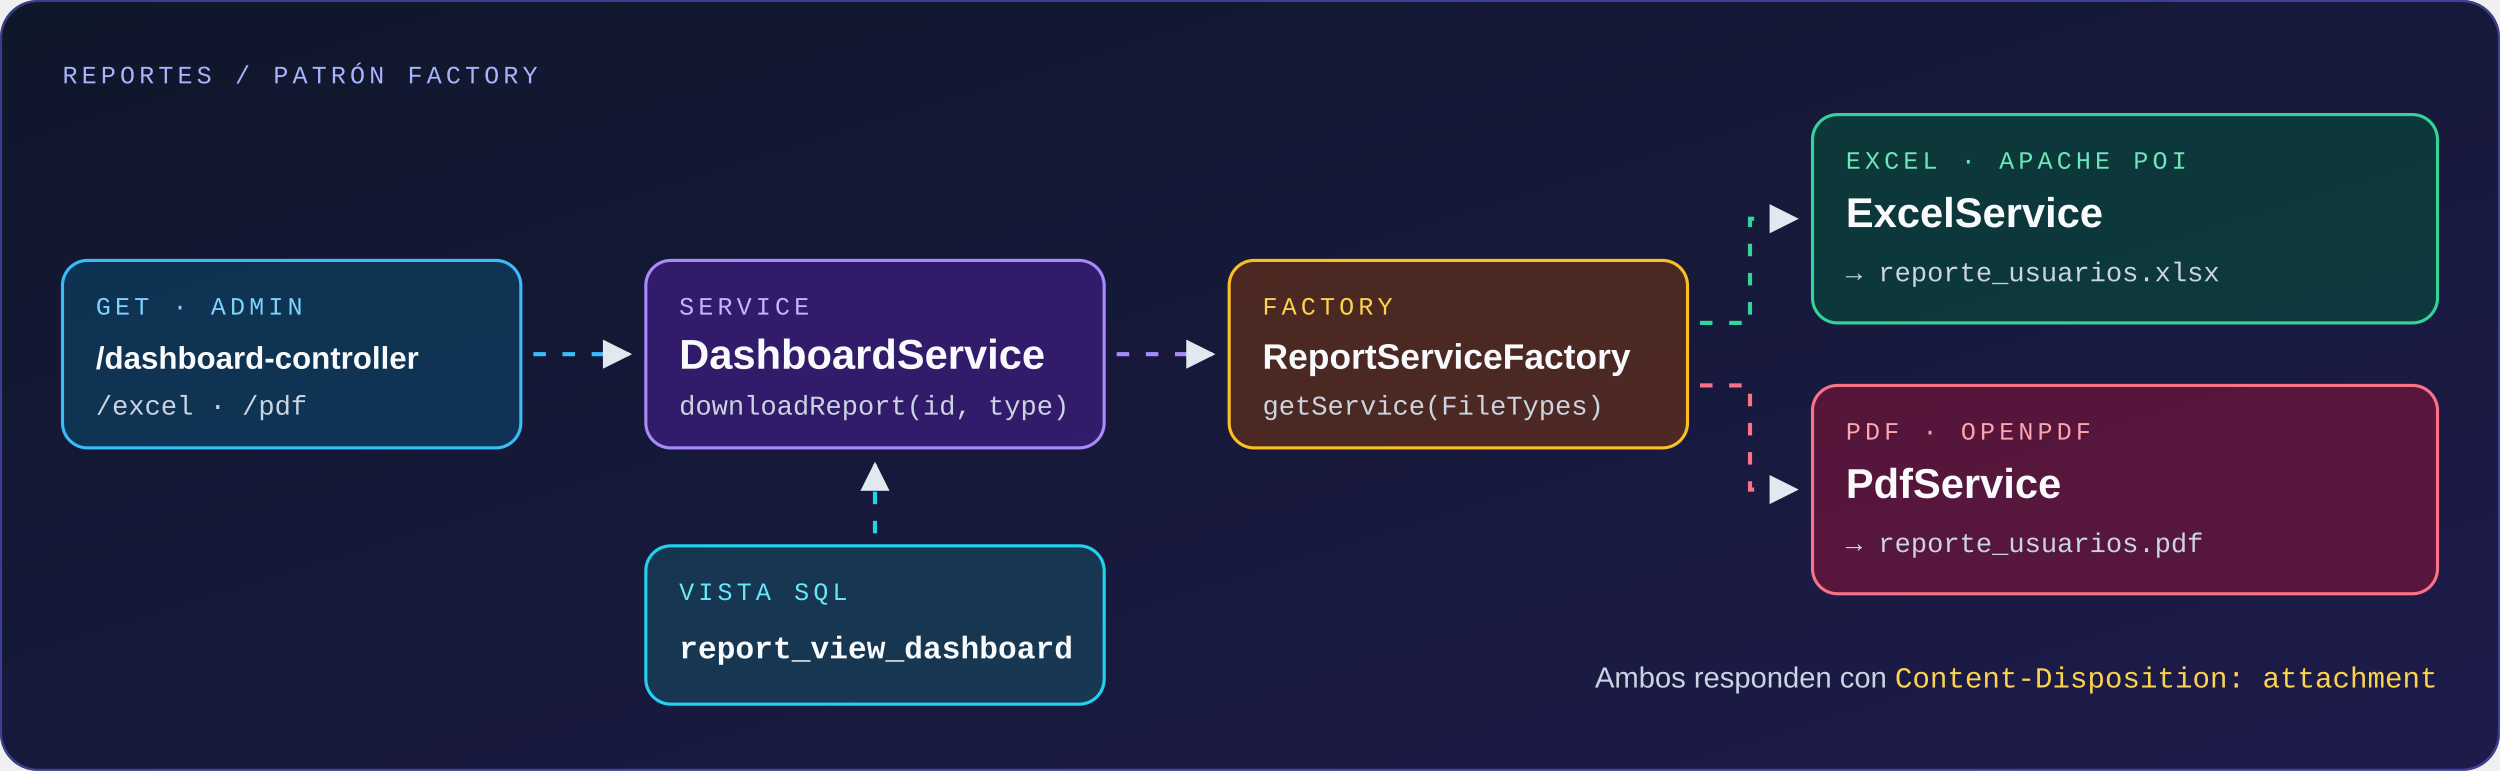
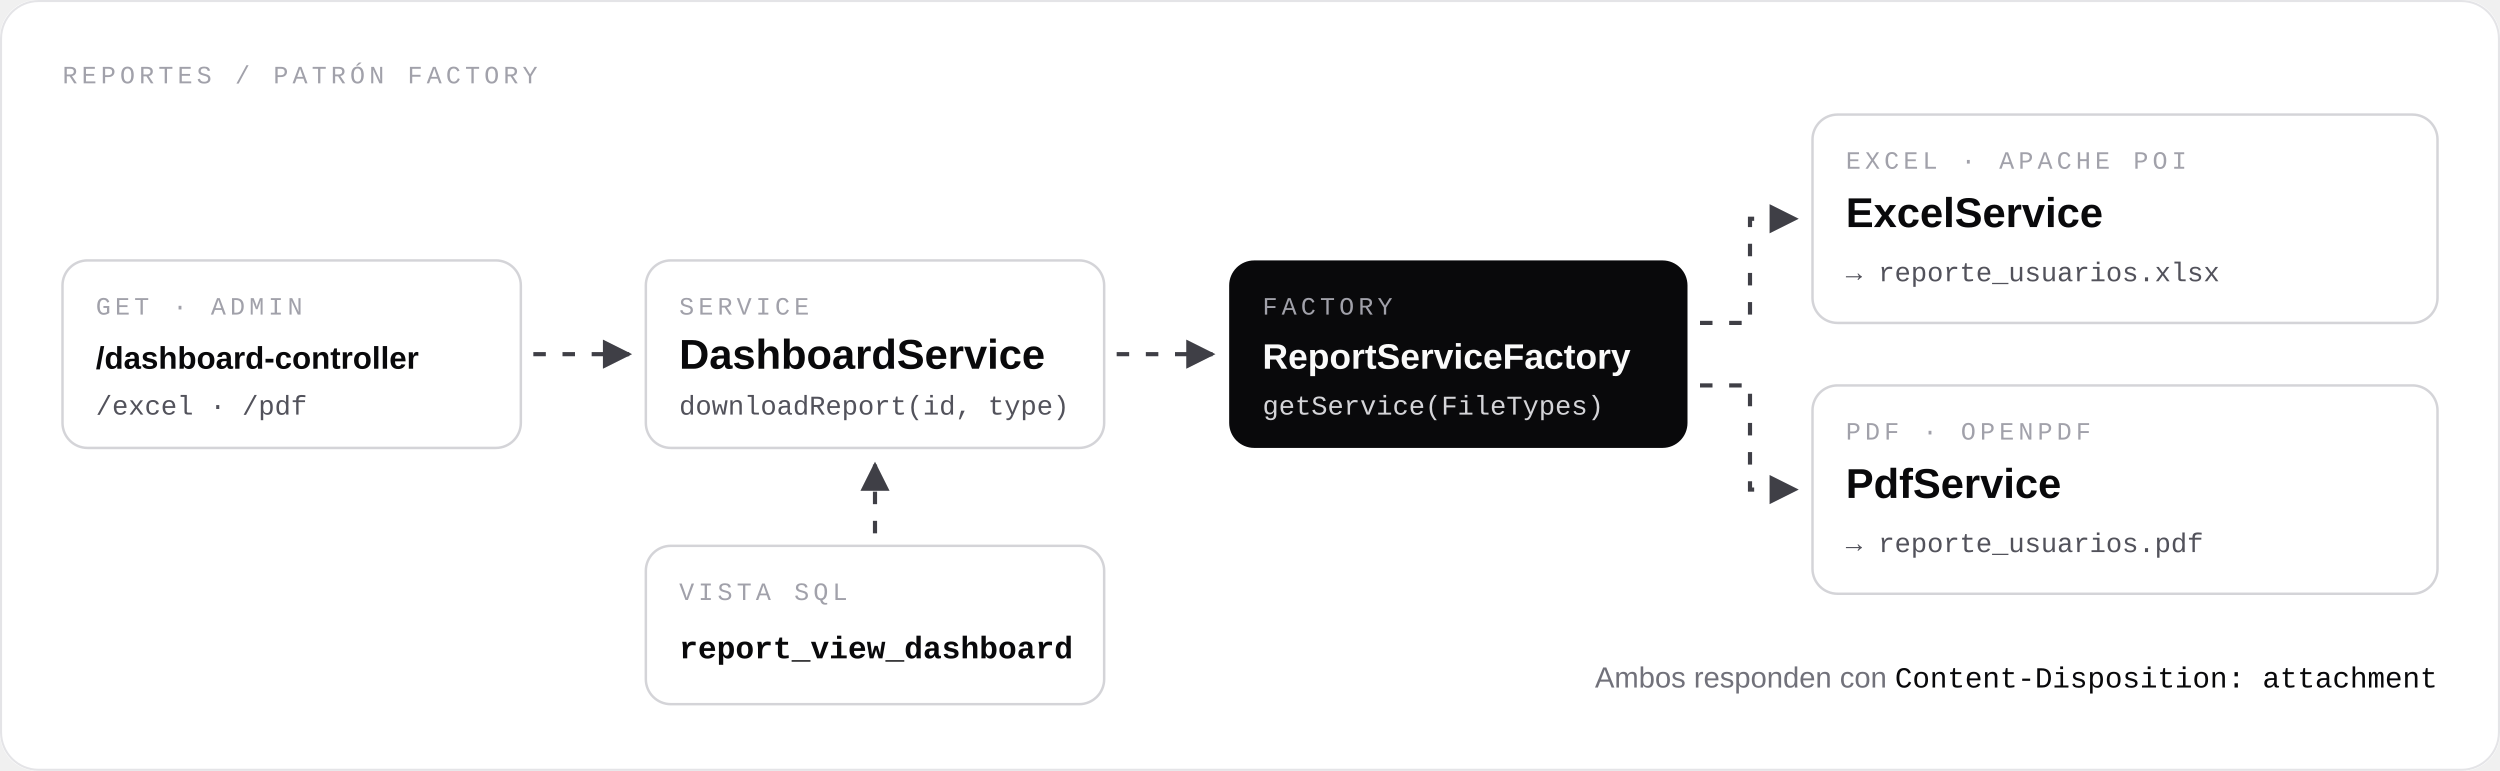
<svg xmlns="http://www.w3.org/2000/svg" width="1200" height="370" viewBox="0 0 1200 370" role="img" aria-label="Reportes con patrón Factory: GET /dashboard-controller/excel o /pdf llega a DashboardService.downloadReport, que lee report_view_dashboard y pide a ReportServiceFactory.getService(FileTypes) la implementación: ExcelService con Apache POI genera reporte_usuarios.xlsx y PdfService con OpenPDF genera reporte_usuarios.pdf. Ambos responden con Content-Disposition: attachment.">
  <style>
    .sans { font-family: 'Segoe UI', -apple-system, BlinkMacSystemFont, 'Helvetica Neue', Arial, sans-serif; }
    .mono { font-family: ui-monospace, SFMono-Regular, Consolas, 'Liberation Mono', Menlo, monospace; }
    .eye { font-size: 12px; letter-spacing: 2px; }
-     .name { font-size: 20px; font-weight: 700; fill: #f8fafc; }
-     .det { font-size: 13px; fill: #cbd5e1; }
+     .name { font-size: 20px; font-weight: 700; fill: #09090b; }
+     .det { font-size: 13px; fill: #52525b; }
    .flow { fill: none; stroke-width: 2; stroke-dasharray: 6 8; animation: run 1.2s linear infinite; }
    @keyframes run { to { stroke-dashoffset: -28; } }
    @media (prefers-reduced-motion: reduce) { .flow { animation: none; } }
  </style>
  <defs>
    <linearGradient id="bg" x1="0" y1="0" x2="1" y2="1">
-       <stop offset="0" stop-color="#0f172a" />
-       <stop offset="1" stop-color="#1e1b4b" />
+       <stop offset="0" stop-color="#ffffff" />
+       <stop offset="1" stop-color="#ffffff" />
    </linearGradient>
    <marker id="a" viewBox="0 0 10 10" refX="9" refY="5" markerWidth="7" markerHeight="7" orient="auto-start-reverse">
-       <path d="M0 0L10 5L0 10z" fill="#e2e8f0" />
+       <path d="M0 0L10 5L0 10z" fill="#3f3f46" />
    </marker>
  </defs>
  <rect width="1200" height="370" rx="18" fill="url(#bg)" />
-   <rect x="0.5" y="0.5" width="1199" height="369" rx="18" fill="none" stroke="#6366f1" stroke-opacity="0.5" />
-   <text x="30" y="40" class="mono eye" fill="#a5b4fc">REPORTES  /  PATRÓN FACTORY</text>
+   <rect x="0.5" y="0.5" width="1199" height="369" rx="18" fill="none" stroke="#e4e4e7" />
+   <text x="30" y="40" class="mono eye" fill="#a1a1aa">REPORTES  /  PATRÓN FACTORY</text>
  <g transform="translate(30 125)">
-     <rect width="220" height="90" rx="12" fill="#0c4a6e" fill-opacity="0.55" stroke="#38bdf8" stroke-width="1.5" />
-     <text x="16" y="26" class="mono eye" fill="#7dd3fc">GET · ADMIN</text>
+     <rect width="220" height="90" rx="12" fill="#ffffff" stroke="#d4d4d8" stroke-width="1.2" />
+     <text x="16" y="26" class="mono eye" fill="#a1a1aa">GET · ADMIN</text>
    <text x="16" y="52" class="sans name" style="font-size:15px">/dashboard-controller</text>
    <text x="16" y="74" class="mono det">/excel  ·  /pdf</text>
  </g>
  <g transform="translate(310 125)">
-     <rect width="220" height="90" rx="12" fill="#4c1d95" fill-opacity="0.55" stroke="#a78bfa" stroke-width="1.5" />
-     <text x="16" y="26" class="mono eye" fill="#c4b5fd">SERVICE</text>
+     <rect width="220" height="90" rx="12" fill="#ffffff" stroke="#d4d4d8" stroke-width="1.2" />
+     <text x="16" y="26" class="mono eye" fill="#a1a1aa">SERVICE</text>
    <text x="16" y="52" class="sans name">DashboardService</text>
    <text x="16" y="74" class="mono det">downloadReport(id, type)</text>
  </g>
  <g transform="translate(310 262)">
-     <rect width="220" height="76" rx="12" fill="#164e63" fill-opacity="0.55" stroke="#22d3ee" stroke-width="1.5" />
-     <text x="16" y="26" class="mono eye" fill="#67e8f9">VISTA SQL</text>
-     <text x="16" y="54" class="mono" font-size="15" font-weight="700" fill="#f8fafc">report_view_dashboard</text>
+     <rect width="220" height="76" rx="12" fill="#ffffff" stroke="#d4d4d8" stroke-width="1.2" />
+     <text x="16" y="26" class="mono eye" fill="#a1a1aa">VISTA SQL</text>
+     <text x="16" y="54" class="mono" font-size="15" font-weight="700" fill="#09090b">report_view_dashboard</text>
  </g>
  <g transform="translate(590 125)">
-     <rect width="220" height="90" rx="12" fill="#78350f" fill-opacity="0.55" stroke="#fbbf24" stroke-width="1.5" />
-     <text x="16" y="26" class="mono eye" fill="#fcd34d">FACTORY</text>
-     <text x="16" y="52" class="sans name" style="font-size:17px">ReportServiceFactory</text>
-     <text x="16" y="74" class="mono det">getService(FileTypes)</text>
+     <rect width="220" height="90" rx="12" fill="#09090b" />
+     <text x="16" y="26" class="mono eye" fill="#a1a1aa">FACTORY</text>
+     <text x="16" y="52" class="sans name" style="font-size:17px;fill:#fafafa">ReportServiceFactory</text>
+     <text x="16" y="74" class="mono det" style="fill:#d4d4d8">getService(FileTypes)</text>
  </g>
  <g transform="translate(870 55)">
-     <rect width="300" height="100" rx="12" fill="#064e3b" fill-opacity="0.6" stroke="#34d399" stroke-width="1.5" />
-     <text x="16" y="26" class="mono eye" fill="#6ee7b7">EXCEL · APACHE POI</text>
+     <rect width="300" height="100" rx="12" fill="#ffffff" stroke="#d4d4d8" stroke-width="1.2" />
+     <text x="16" y="26" class="mono eye" fill="#a1a1aa">EXCEL · APACHE POI</text>
    <text x="16" y="54" class="sans name">ExcelService</text>
    <text x="16" y="80" class="mono det">→ reporte_usuarios.xlsx</text>
  </g>
  <g transform="translate(870 185)">
-     <rect width="300" height="100" rx="12" fill="#881337" fill-opacity="0.55" stroke="#fb7185" stroke-width="1.5" />
-     <text x="16" y="26" class="mono eye" fill="#fda4af">PDF · OPENPDF</text>
+     <rect width="300" height="100" rx="12" fill="#ffffff" stroke="#d4d4d8" stroke-width="1.2" />
+     <text x="16" y="26" class="mono eye" fill="#a1a1aa">PDF · OPENPDF</text>
    <text x="16" y="54" class="sans name">PdfService</text>
    <text x="16" y="80" class="mono det">→ reporte_usuarios.pdf</text>
  </g>
-   <path class="flow" d="M256 170H302" stroke="#38bdf8" marker-end="url(#a)" />
-   <path class="flow" d="M420 256V223" stroke="#22d3ee" marker-end="url(#a)" />
-   <path class="flow" d="M536 170H582" stroke="#a78bfa" marker-end="url(#a)" />
-   <path class="flow" d="M816 155H840V105H862" stroke="#34d399" marker-end="url(#a)" />
-   <path class="flow" d="M816 185H840V235H862" stroke="#fb7185" marker-end="url(#a)" />
-   <text x="1170" y="330" text-anchor="end" class="sans" font-size="14" fill="#cbd5e1">Ambos responden con <tspan class="mono" fill="#fcd34d">Content-Disposition: attachment</tspan>
+   <path class="flow" d="M256 170H302" stroke="#3f3f46" marker-end="url(#a)" />
+   <path class="flow" d="M420 256V223" stroke="#3f3f46" marker-end="url(#a)" />
+   <path class="flow" d="M536 170H582" stroke="#3f3f46" marker-end="url(#a)" />
+   <path class="flow" d="M816 155H840V105H862" stroke="#3f3f46" marker-end="url(#a)" />
+   <path class="flow" d="M816 185H840V235H862" stroke="#3f3f46" marker-end="url(#a)" />
+   <text x="1170" y="330" text-anchor="end" class="sans" font-size="14" fill="#71717a">Ambos responden con <tspan class="mono" fill="#09090b">Content-Disposition: attachment</tspan>
  </text>
</svg>
